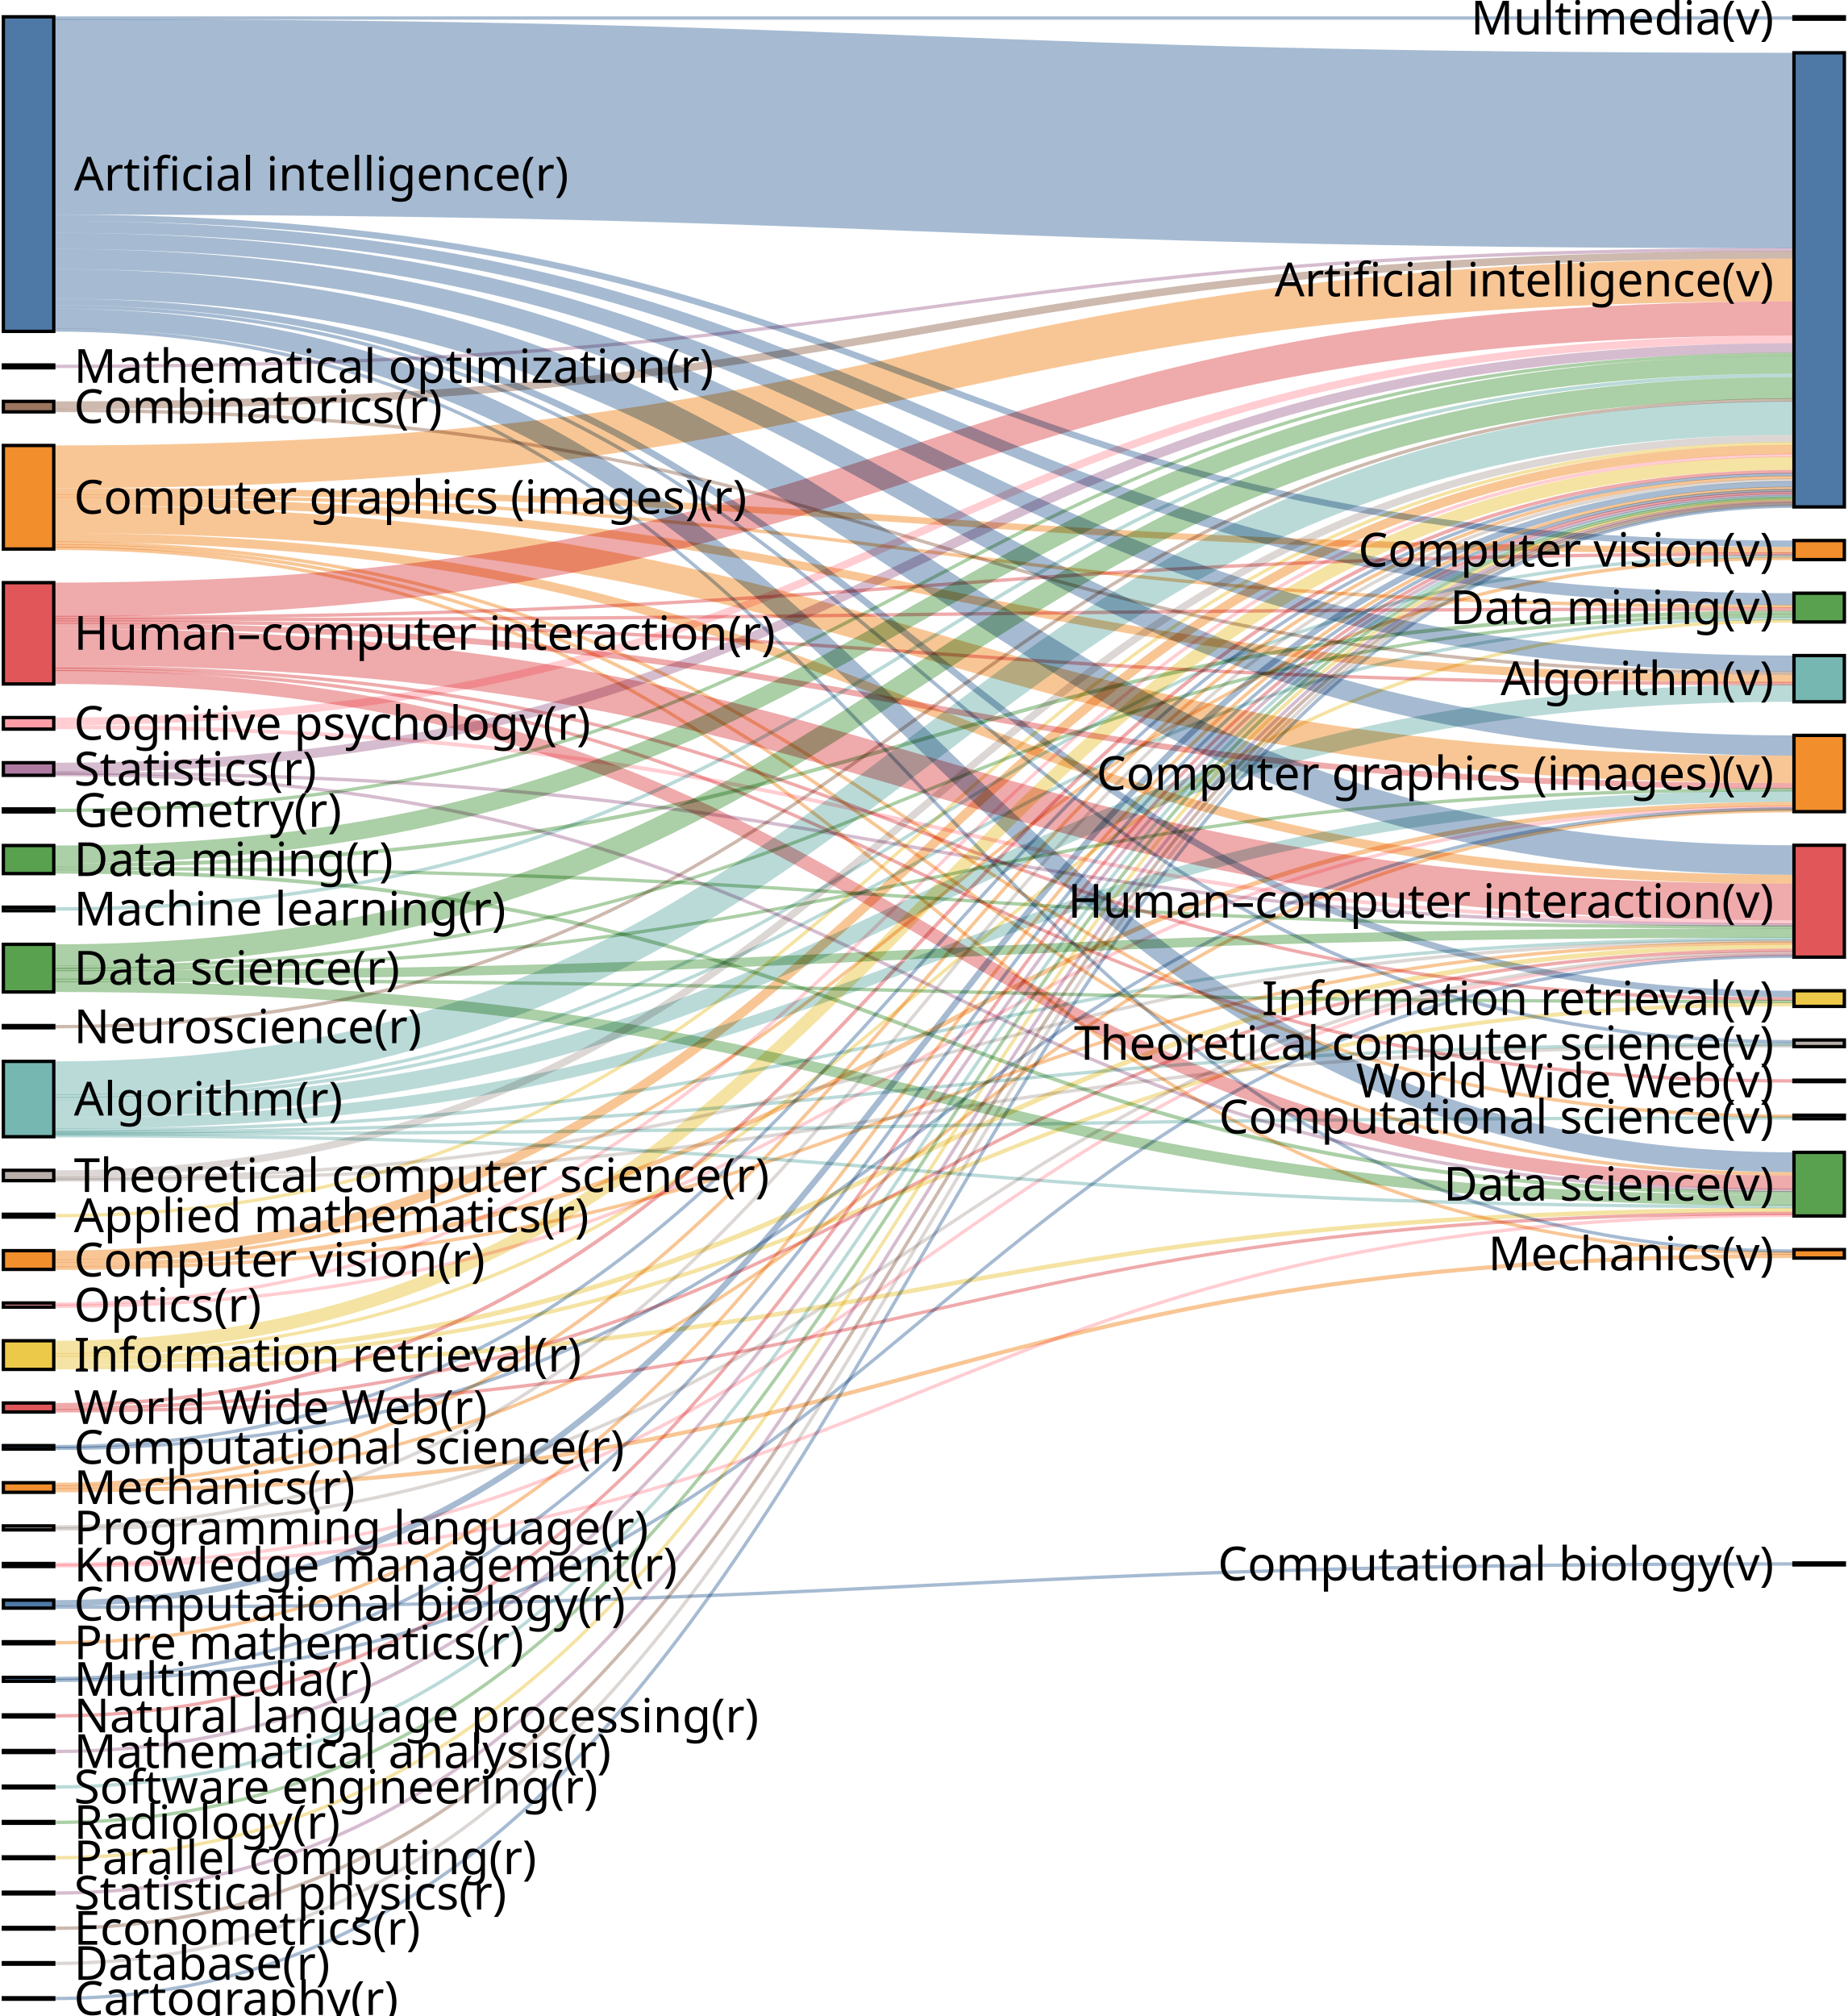
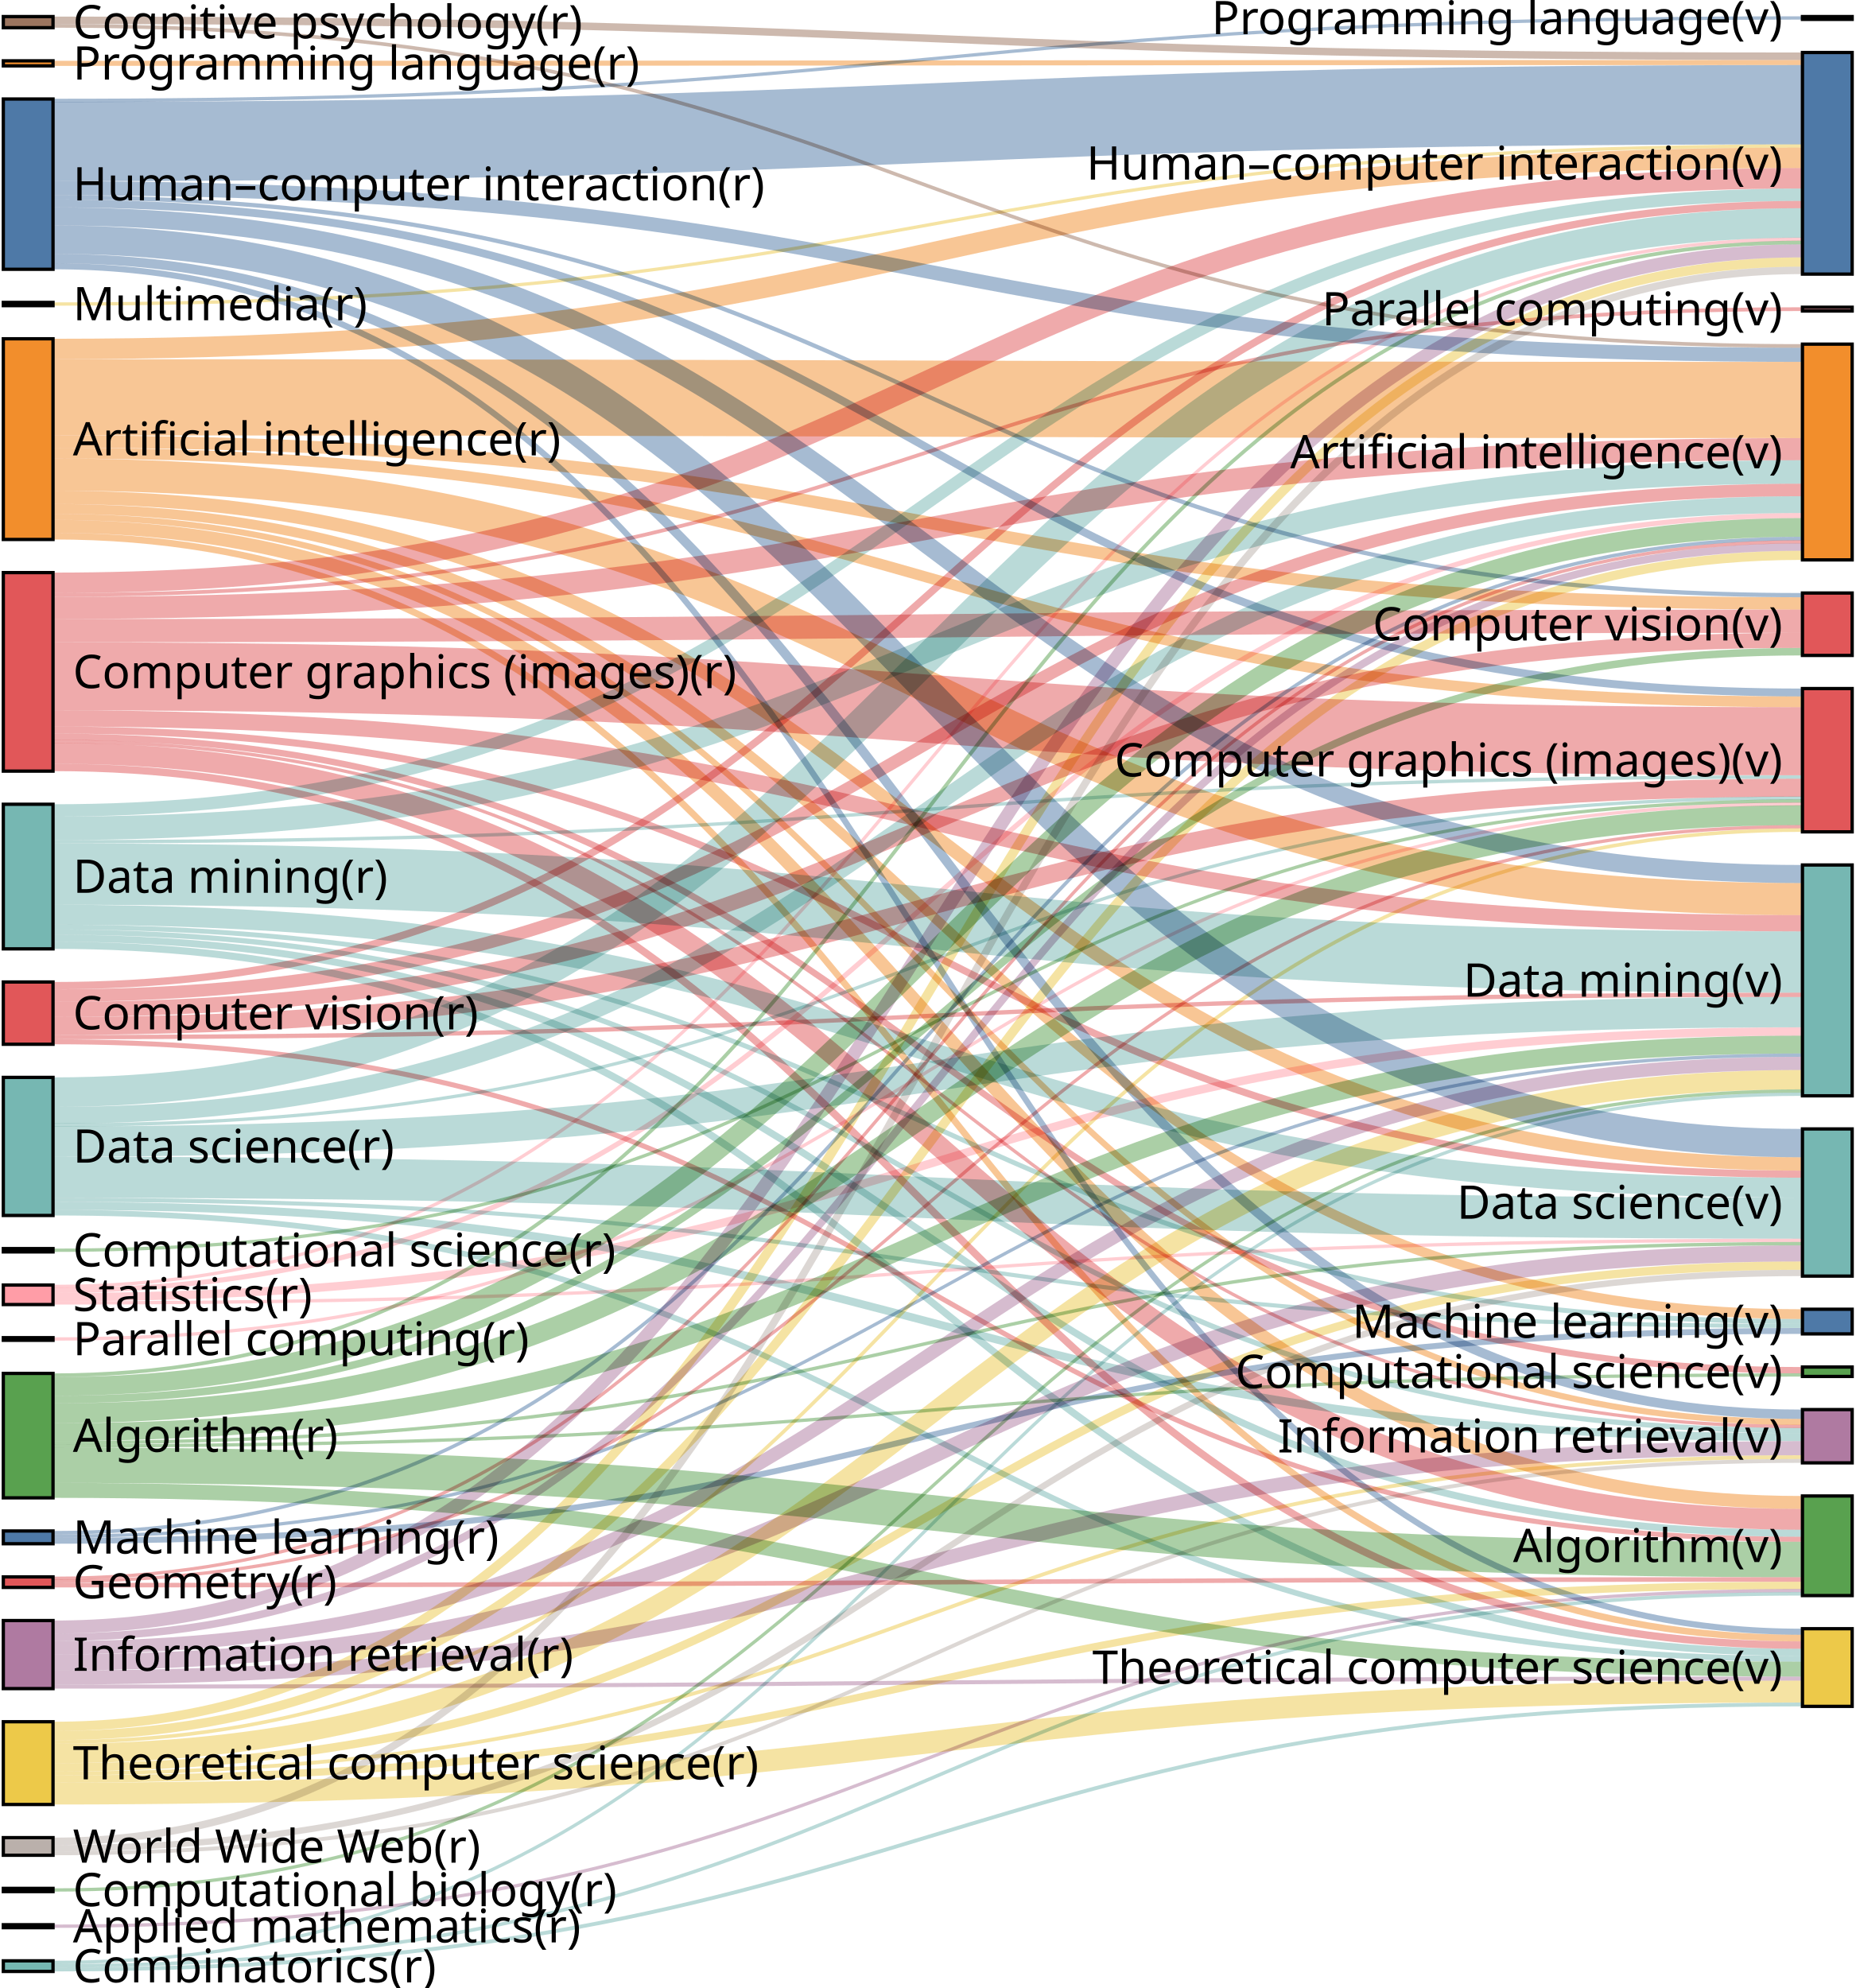
- <svg xmlns="http://www.w3.org/2000/svg" width="550" height="600" viewBox="0,0,550,600" style="max-width: 100%; height: auto; height: intrinsic;">
+ <svg xmlns="http://www.w3.org/2000/svg" width="560" height="600" viewBox="0,0,560,600" style="max-width: 100%; height: auto; height: intrinsic;">
  <g stroke="currentColor">
-     <rect x="1" y="5" height="93.623" width="15" fill="#4e79a7" />
-     <rect x="1" y="132.578" height="30.828" width="15" fill="#f28e2c" />
-     <rect x="1" y="173.406" height="30.155" width="15" fill="#e15759" />
-     <rect x="1" y="315.887" height="22.421" width="15" fill="#76b7b2" />
-     <rect x="1" y="281.049" height="14.182" width="15" fill="#59a14f" />
-     <rect x="1" y="251.637" height="8.357" width="15" fill="#59a14f" />
-     <rect x="1" y="399.03" height="8.528" width="15" fill="#edc949" />
-     <rect x="1" y="226.997" height="3.754" width="15" fill="#af7aa1" />
-     <rect x="1" y="372.222" height="5.57" width="15" fill="#f28e2c" />
-     <rect x="1" y="213.561" height="3.436" width="15" fill="#ff9da7" />
-     <rect x="1" y="119.46" height="3.118" width="15" fill="#9c755f" />
-     <rect x="1" y="348.309" height="3.076" width="15" fill="#bab0ab" />
-     <rect x="1" y="476.229" height="2.377" width="15" fill="#4e79a7" />
-     <rect x="1" y="441.287" height="2.854" width="15" fill="#f28e2c" />
-     <rect x="1" y="417.558" height="2.678" width="15" fill="#e15759" />
-     <rect x="1" y="269.994" height="1.055" width="15" fill="#76b7b2" />
-     <rect x="1" y="240.75" height="0.887" width="15" fill="#59a14f" />
-     <rect x="1" y="361.385" height="0.837" width="15" fill="#edc949" />
-     <rect x="1" y="108.623" height="0.837" width="15" fill="#af7aa1" />
-     <rect x="1" y="387.791" height="1.239" width="15" fill="#ff9da7" />
-     <rect x="1" y="305.23" height="0.657" width="15" fill="#9c755f" />
-     <rect x="1" y="454.141" height="1.184" width="15" fill="#bab0ab" />
-     <rect x="1" y="499.221" height="1.163" width="15" fill="#4e79a7" />
-     <rect x="1" y="430.237" height="1.05" width="15" fill="#4e79a7" />
-     <rect x="1" y="488.606" height="0.615" width="15" fill="#f28e2c" />
-     <rect x="1" y="510.384" height="0.603" width="15" fill="#e15759" />
-     <rect x="1" y="520.987" height="0.59" width="15" fill="#af7aa1" />
-     <rect x="1" y="531.577" height="0.536" width="15" fill="#76b7b2" />
-     <rect x="1" y="542.113" height="0.527" width="15" fill="#59a14f" />
-     <rect x="1" y="552.64" height="0.511" width="15" fill="#edc949" />
-     <rect x="1" y="563.15" height="0.502" width="15" fill="#af7aa1" />
-     <rect x="1" y="465.325" height="0.904" width="15" fill="#ff9da7" />
-     <rect x="1" y="573.653" height="0.477" width="15" fill="#9c755f" />
-     <rect x="1" y="584.13" height="0.448" width="15" fill="#bab0ab" />
-     <rect x="1" y="594.577" height="0.423" width="15" fill="#4e79a7" />
-     <rect x="534" y="15.711" height="135.16" width="15" fill="#4e79a7" />
-     <rect x="534" y="251.565" height="33.302" width="15" fill="#e15759" />
-     <rect x="534" y="218.863" height="22.702" width="15" fill="#f28e2c" />
-     <rect x="534" y="342.964" height="18.936" width="15" fill="#59a14f" />
-     <rect x="534" y="195.108" height="13.755" width="15" fill="#76b7b2" />
-     <rect x="534" y="176.55" height="8.558" width="15" fill="#59a14f" />
-     <rect x="534" y="294.866" height="4.658" width="15" fill="#edc949" />
-     <rect x="534" y="160.872" height="5.679" width="15" fill="#f28e2c" />
-     <rect x="534" y="371.899" height="2.528" width="15" fill="#f28e2c" />
-     <rect x="534" y="309.524" height="1.963" width="15" fill="#bab0ab" />
-     <rect x="534" y="5" height="0.711" width="15" fill="#4e79a7" />
-     <rect x="534" y="331.905" height="1.059" width="15" fill="#4e79a7" />
-     <rect x="534" y="465.171" height="0.573" width="15" fill="#4e79a7" />
-     <rect x="534" y="321.486" height="0.418" width="15" fill="#e15759" />
+     <rect x="1" y="29.884" height="51.389" width="15" fill="#4e79a7" />
+     <rect x="1" y="102.247" height="60.572" width="15" fill="#f28e2c" />
+     <rect x="1" y="172.819" height="59.914" width="15" fill="#e15759" />
+     <rect x="1" y="242.733" height="43.643" width="15" fill="#76b7b2" />
+     <rect x="1" y="325.169" height="41.67" width="15" fill="#76b7b2" />
+     <rect x="1" y="414.512" height="37.554" width="15" fill="#59a14f" />
+     <rect x="1" y="519.638" height="24.979" width="15" fill="#edc949" />
+     <rect x="1" y="296.377" height="18.792" width="15" fill="#e15759" />
+     <rect x="1" y="489.099" height="20.54" width="15" fill="#af7aa1" />
+     <rect x="1" y="387.838" height="5.889" width="15" fill="#ff9da7" />
+     <rect x="1" y="5" height="3.355" width="15" fill="#9c755f" />
+     <rect x="1" y="554.617" height="5.316" width="15" fill="#bab0ab" />
+     <rect x="1" y="462.065" height="3.855" width="15" fill="#4e79a7" />
+     <rect x="1" y="18.355" height="1.528" width="15" fill="#f28e2c" />
+     <rect x="1" y="475.92" height="3.179" width="15" fill="#e15759" />
+     <rect x="1" y="591.797" height="3.203" width="15" fill="#76b7b2" />
+     <rect x="1" y="376.839" height="0.999" width="15" fill="#59a14f" />
+     <rect x="1" y="91.273" height="0.974" width="15" fill="#edc949" />
+     <rect x="1" y="569.934" height="0.968" width="15" fill="#59a14f" />
+     <rect x="1" y="580.902" height="0.895" width="15" fill="#af7aa1" />
+     <rect x="1" y="403.726" height="0.786" width="15" fill="#ff9da7" />
+     <rect x="544" y="15.846" height="66.881" width="15" fill="#4e79a7" />
+     <rect x="544" y="103.866" height="65.115" width="15" fill="#f28e2c" />
+     <rect x="544" y="207.815" height="43.247" width="15" fill="#e15759" />
+     <rect x="544" y="261.063" height="69.664" width="15" fill="#76b7b2" />
+     <rect x="544" y="340.726" height="44.417" width="15" fill="#76b7b2" />
+     <rect x="544" y="451.504" height="30.058" width="15" fill="#59a14f" />
+     <rect x="544" y="178.98" height="18.835" width="15" fill="#e15759" />
+     <rect x="544" y="491.562" height="23.438" width="15" fill="#edc949" />
+     <rect x="544" y="425.428" height="16.076" width="15" fill="#af7aa1" />
+     <rect x="544" y="395.143" height="7.441" width="15" fill="#4e79a7" />
+     <rect x="544" y="412.584" height="2.844" width="15" fill="#59a14f" />
+     <rect x="544" y="92.727" height="1.139" width="15" fill="#ff9da7" />
+     <rect x="544" y="5" height="0.846" width="15" fill="#f28e2c" />
  </g>
  <g fill="none" stroke-opacity="0.5">
    <g style="mix-blend-mode: multiply;">
-       <path d="M16,34.791C275,34.791,275,44.791,534,44.791" stroke="#4e79a7" stroke-width="58.158" />
-     </g>
-     <g style="mix-blend-mode: multiply;">
-       <path d="M16,138.932C275,138.932,275,83.333,534,83.333" stroke="#f28e2c" stroke-width="12.709" />
-     </g>
-     <g style="mix-blend-mode: multiply;">
-       <path d="M16,192.532C275,192.532,275,268.477,534,268.477" stroke="#e15759" stroke-width="10.901" />
-     </g>
-     <g style="mix-blend-mode: multiply;">
-       <path d="M16,178.493C275,178.493,275,94.774,534,94.774" stroke="#e15759" stroke-width="10.173" />
-     </g>
-     <g style="mix-blend-mode: multiply;">
-       <path d="M16,320.905C275,320.905,275,124.383,534,124.383" stroke="#76b7b2" stroke-width="10.035" />
-     </g>
-     <g style="mix-blend-mode: multiply;">
-       <path d="M16,84.483C275,84.483,275,255.954,534,255.954" stroke="#4e79a7" stroke-width="8.779" />
-     </g>
-     <g style="mix-blend-mode: multiply;">
-       <path d="M16,154.554C275,154.554,275,228.971,534,228.971" stroke="#f28e2c" stroke-width="8.173" />
-     </g>
-     <g style="mix-blend-mode: multiply;">
-       <path d="M16,284.279C275,284.279,275,115.478,534,115.478" stroke="#59a14f" stroke-width="6.461" />
-     </g>
-     <g style="mix-blend-mode: multiply;">
-       <path d="M16,77.083C275,77.083,275,221.874,534,221.874" stroke="#4e79a7" stroke-width="6.022" />
-     </g>
-     <g style="mix-blend-mode: multiply;">
-       <path d="M16,94.82C275,94.82,275,345.905,534,345.905" stroke="#4e79a7" stroke-width="5.884" />
-     </g>
-     <g style="mix-blend-mode: multiply;">
-       <path d="M16,254.284C275,254.284,275,108.546,534,108.546" stroke="#59a14f" stroke-width="5.294" />
-     </g>
-     <g style="mix-blend-mode: multiply;">
-       <path d="M16,330.071C275,330.071,275,206.275,534,206.275" stroke="#76b7b2" stroke-width="5.176" />
-     </g>
-     <g style="mix-blend-mode: multiply;">
-       <path d="M16,71.683C275,71.683,275,197.497,534,197.497" stroke="#4e79a7" stroke-width="4.779" />
-     </g>
-     <g style="mix-blend-mode: multiply;">
-       <path d="M16,201.481C275,201.481,275,351.944,534,351.944" stroke="#e15759" stroke-width="4.16" />
-     </g>
-     <g style="mix-blend-mode: multiply;">
-       <path d="M16,401.007C275,401.007,275,137.872,534,137.872" stroke="#edc949" stroke-width="3.955" />
-     </g>
-     <g style="mix-blend-mode: multiply;">
-       <path d="M16,67.523C275,67.523,275,178.32,534,178.32" stroke="#4e79a7" stroke-width="3.54" />
-     </g>
-     <g style="mix-blend-mode: multiply;">
-       <path d="M16,334.346C275,334.346,275,236.949,534,236.949" stroke="#76b7b2" stroke-width="3.373" />
-     </g>
-     <g style="mix-blend-mode: multiply;">
-       <path d="M16,293.632C275,293.632,275,357.212,534,357.212" stroke="#59a14f" stroke-width="3.197" />
-     </g>
-     <g style="mix-blend-mode: multiply;">
-       <path d="M16,228.43C275,228.43,275,103.579,534,103.579" stroke="#af7aa1" stroke-width="2.866" />
-     </g>
-     <g style="mix-blend-mode: multiply;">
-       <path d="M16,290.14C275,290.14,275,277.687,534,277.687" stroke="#59a14f" stroke-width="2.783" />
-     </g>
-     <g style="mix-blend-mode: multiply;">
-       <path d="M16,373.598C275,373.598,275,133.798,534,133.798" stroke="#f28e2c" stroke-width="2.754" />
-     </g>
-     <g style="mix-blend-mode: multiply;">
-       <path d="M16,159.981C275,159.981,275,261.685,534,261.685" stroke="#f28e2c" stroke-width="2.682" />
-     </g>
-     <g style="mix-blend-mode: multiply;">
-       <path d="M16,149.222C275,149.222,275,201.977,534,201.977" stroke="#f28e2c" stroke-width="2.49" />
-     </g>
-     <g style="mix-blend-mode: multiply;">
-       <path d="M16,214.703C275,214.703,275,101.003,534,101.003" stroke="#ff9da7" stroke-width="2.285" />
-     </g>
-     <g style="mix-blend-mode: multiply;">
-       <path d="M16,120.596C275,120.596,275,75.843,534,75.843" stroke="#9c755f" stroke-width="2.272" />
-     </g>
-     <g style="mix-blend-mode: multiply;">
-       <path d="M16,349.401C275,349.401,275,130.492,534,130.492" stroke="#bab0ab" stroke-width="2.184" />
-     </g>
-     <g style="mix-blend-mode: multiply;">
-       <path d="M16,89.854C275,89.854,275,295.848,534,295.848" stroke="#4e79a7" stroke-width="1.963" />
-     </g>
-     <g style="mix-blend-mode: multiply;">
-       <path d="M16,146.247C275,146.247,275,163.715,534,163.715" stroke="#f28e2c" stroke-width="1.921" />
-     </g>
-     <g style="mix-blend-mode: multiply;">
-       <path d="M16,64.811C275,64.811,275,161.813,534,161.813" stroke="#4e79a7" stroke-width="1.883" />
-     </g>
-     <g style="mix-blend-mode: multiply;">
-       <path d="M16,477.131C275,477.131,275,144.111,534,144.111" stroke="#4e79a7" stroke-width="1.804" />
-     </g>
-     <g style="mix-blend-mode: multiply;">
-       <path d="M16,186.213C275,186.213,275,233.926,534,233.926" stroke="#e15759" stroke-width="1.737" />
-     </g>
-     <g style="mix-blend-mode: multiply;">
-       <path d="M16,404.303C275,404.303,275,281.673,534,281.673" stroke="#edc949" stroke-width="1.465" />
-     </g>
-     <g style="mix-blend-mode: multiply;">
-       <path d="M16,376.425C275,376.425,275,239.324,534,239.324" stroke="#f28e2c" stroke-width="1.377" />
-     </g>
-     <g style="mix-blend-mode: multiply;">
-       <path d="M16,406.893C275,406.893,275,360.108,534,360.108" stroke="#edc949" stroke-width="1.331" />
-     </g>
-     <g style="mix-blend-mode: multiply;">
-       <path d="M16,443.528C275,443.528,275,373.814,534,373.814" stroke="#f28e2c" stroke-width="1.226" />
-     </g>
-     <g style="mix-blend-mode: multiply;">
-       <path d="M16,405.631C275,405.631,275,298.927,534,298.927" stroke="#edc949" stroke-width="1.193" />
-     </g>
-     <g style="mix-blend-mode: multiply;">
-       <path d="M16,216.421C275,216.421,275,274.503,534,274.503" stroke="#ff9da7" stroke-width="1.151" />
-     </g>
-     <g style="mix-blend-mode: multiply;">
-       <path d="M16,257.502C275,257.502,275,182.29,534,182.29" stroke="#59a14f" stroke-width="1.142" />
-     </g>
-     <g style="mix-blend-mode: multiply;">
-       <path d="M16,259.431C275,259.431,275,355.051,534,355.051" stroke="#59a14f" stroke-width="1.126" />
-     </g>
-     <g style="mix-blend-mode: multiply;">
-       <path d="M16,418.096C275,418.096,275,140.387,534,140.387" stroke="#e15759" stroke-width="1.075" />
-     </g>
-     <g style="mix-blend-mode: multiply;">
-       <path d="M16,270.521C275,270.521,275,111.72,534,111.72" stroke="#76b7b2" stroke-width="1.055" />
-     </g>
-     <g style="mix-blend-mode: multiply;">
-       <path d="M16,91.357C275,91.357,275,310.045,534,310.045" stroke="#4e79a7" stroke-width="1.042" />
-     </g>
-     <g style="mix-blend-mode: multiply;">
-       <path d="M16,441.799C275,441.799,275,142.057,534,142.057" stroke="#f28e2c" stroke-width="1.025" />
-     </g>
-     <g style="mix-blend-mode: multiply;">
-       <path d="M16,162.458C275,162.458,275,349.356,534,349.356" stroke="#f28e2c" stroke-width="1.017" />
-     </g>
-     <g style="mix-blend-mode: multiply;">
-       <path d="M16,198.483C275,198.483,275,297.329,534,297.329" stroke="#e15759" stroke-width="1" />
-     </g>
-     <g style="mix-blend-mode: multiply;">
-       <path d="M16,419.084C275,419.084,275,282.856,534,282.856" stroke="#e15759" stroke-width="1" />
-     </g>
-     <g style="mix-blend-mode: multiply;">
-       <path d="M16,327.038C275,327.038,275,184.076,534,184.076" stroke="#76b7b2" stroke-width="1" />
-     </g>
-     <g style="mix-blend-mode: multiply;">
-       <path d="M16,241.194C275,241.194,275,105.456,534,105.456" stroke="#59a14f" stroke-width="1" />
-     </g>
-     <g style="mix-blend-mode: multiply;">
-       <path d="M16,98.192C275,98.192,275,372.33,534,372.33" stroke="#4e79a7" stroke-width="1" />
-     </g>
-     <g style="mix-blend-mode: multiply;">
-       <path d="M16,184.452C275,184.452,275,181.289,534,181.289" stroke="#e15759" stroke-width="1" />
-     </g>
-     <g style="mix-blend-mode: multiply;">
-       <path d="M16,122.155C275,122.155,275,200.309,534,200.309" stroke="#9c755f" stroke-width="1" />
-     </g>
-     <g style="mix-blend-mode: multiply;">
-       <path d="M16,361.803C275,361.803,275,132.003,534,132.003" stroke="#edc949" stroke-width="1" />
-     </g>
-     <g style="mix-blend-mode: multiply;">
-       <path d="M16,109.042C275,109.042,275,74.288,534,74.288" stroke="#af7aa1" stroke-width="1" />
-     </g>
-     <g style="mix-blend-mode: multiply;">
-       <path d="M16,258.471C275,258.471,275,275.899,534,275.899" stroke="#59a14f" stroke-width="1" />
-     </g>
-     <g style="mix-blend-mode: multiply;">
-       <path d="M16,287.895C275,287.895,275,183.246,534,183.246" stroke="#59a14f" stroke-width="1" />
-     </g>
-     <g style="mix-blend-mode: multiply;">
-       <path d="M16,147.592C275,147.592,275,180.476,534,180.476" stroke="#f28e2c" stroke-width="1" />
-     </g>
-     <g style="mix-blend-mode: multiply;">
-       <path d="M16,375.356C275,375.356,275,166.17,534,166.17" stroke="#f28e2c" stroke-width="1" />
-     </g>
-     <g style="mix-blend-mode: multiply;">
-       <path d="M16,336.397C275,336.397,275,279.443,534,279.443" stroke="#76b7b2" stroke-width="1" />
-     </g>
-     <g style="mix-blend-mode: multiply;">
-       <path d="M16,388.151C275,388.151,275,135.535,534,135.535" stroke="#ff9da7" stroke-width="1" />
-     </g>
-     <g style="mix-blend-mode: multiply;">
-       <path d="M16,5.356C275,5.356,275,5.356,534,5.356" stroke="#4e79a7" stroke-width="1" />
-     </g>
-     <g style="mix-blend-mode: multiply;">
-       <path d="M16,419.885C275,419.885,275,361.125,534,361.125" stroke="#e15759" stroke-width="1" />
-     </g>
-     <g style="mix-blend-mode: multiply;">
-       <path d="M16,377.452C275,377.452,275,280.602,534,280.602" stroke="#f28e2c" stroke-width="1" />
-     </g>
-     <g style="mix-blend-mode: multiply;">
-       <path d="M16,326.257C275,326.257,275,165.454,534,165.454" stroke="#76b7b2" stroke-width="1" />
-     </g>
-     <g style="mix-blend-mode: multiply;">
-       <path d="M16,305.559C275,305.559,275,119.037,534,119.037" stroke="#9c755f" stroke-width="1" />
-     </g>
-     <g style="mix-blend-mode: multiply;">
-       <path d="M16,454.461C275,454.461,275,142.89,534,142.89" stroke="#bab0ab" stroke-width="1" />
-     </g>
-     <g style="mix-blend-mode: multiply;">
-       <path d="M16,337.993C275,337.993,275,359.127,534,359.127" stroke="#76b7b2" stroke-width="1" />
-     </g>
-     <g style="mix-blend-mode: multiply;">
-       <path d="M16,499.535C275,499.535,275,145.942,534,145.942" stroke="#4e79a7" stroke-width="1" />
-     </g>
-     <g style="mix-blend-mode: multiply;">
-       <path d="M16,161.636C275,161.636,275,332.219,534,332.219" stroke="#f28e2c" stroke-width="1" />
-     </g>
-     <g style="mix-blend-mode: multiply;">
-       <path d="M16,430.546C275,430.546,275,141.234,534,141.234" stroke="#4e79a7" stroke-width="1" />
-     </g>
-     <g style="mix-blend-mode: multiply;">
-       <path d="M16,488.913C275,488.913,275,145.321,534,145.321" stroke="#f28e2c" stroke-width="1" />
-     </g>
-     <g style="mix-blend-mode: multiply;">
-       <path d="M16,442.613C275,442.613,275,241.263,534,241.263" stroke="#f28e2c" stroke-width="1" />
-     </g>
-     <g style="mix-blend-mode: multiply;">
-       <path d="M16,510.686C275,510.686,275,146.557,534,146.557" stroke="#e15759" stroke-width="1" />
-     </g>
-     <g style="mix-blend-mode: multiply;">
-       <path d="M16,521.282C275,521.282,275,147.154,534,147.154" stroke="#af7aa1" stroke-width="1" />
-     </g>
-     <g style="mix-blend-mode: multiply;">
-       <path d="M16,403.277C275,403.277,275,184.815,534,184.815" stroke="#edc949" stroke-width="1" />
-     </g>
-     <g style="mix-blend-mode: multiply;">
-       <path d="M16,478.319C275,478.319,275,465.457,534,465.457" stroke="#4e79a7" stroke-width="1" />
-     </g>
-     <g style="mix-blend-mode: multiply;">
-       <path d="M16,455.053C275,455.053,275,283.577,534,283.577" stroke="#bab0ab" stroke-width="1" />
-     </g>
-     <g style="mix-blend-mode: multiply;">
-       <path d="M16,500.117C275,500.117,275,284.598,534,284.598" stroke="#4e79a7" stroke-width="1" />
-     </g>
-     <g style="mix-blend-mode: multiply;">
-       <path d="M16,531.845C275,531.845,275,147.717,534,147.717" stroke="#76b7b2" stroke-width="1" />
-     </g>
-     <g style="mix-blend-mode: multiply;">
-       <path d="M16,542.376C275,542.376,275,148.248,534,148.248" stroke="#59a14f" stroke-width="1" />
-     </g>
-     <g style="mix-blend-mode: multiply;">
-       <path d="M16,388.771C275,388.771,275,240.272,534,240.272" stroke="#ff9da7" stroke-width="1" />
-     </g>
-     <g style="mix-blend-mode: multiply;">
-       <path d="M16,552.895C275,552.895,275,148.767,534,148.767" stroke="#edc949" stroke-width="1" />
-     </g>
-     <g style="mix-blend-mode: multiply;">
-       <path d="M16,563.401C275,563.401,275,149.273,534,149.273" stroke="#af7aa1" stroke-width="1" />
-     </g>
-     <g style="mix-blend-mode: multiply;">
-       <path d="M16,291.782C275,291.782,275,298.08,534,298.08" stroke="#59a14f" stroke-width="1" />
-     </g>
-     <g style="mix-blend-mode: multiply;">
-       <path d="M16,337.003C275,337.003,275,310.808,534,310.808" stroke="#76b7b2" stroke-width="1" />
-     </g>
-     <g style="mix-blend-mode: multiply;">
-       <path d="M16,465.566C275,465.566,275,284.09,534,284.09" stroke="#ff9da7" stroke-width="1" />
-     </g>
-     <g style="mix-blend-mode: multiply;">
-       <path d="M16,573.891C275,573.891,275,149.763,534,149.763" stroke="#9c755f" stroke-width="1" />
-     </g>
-     <g style="mix-blend-mode: multiply;">
-       <path d="M16,288.514C275,288.514,275,235.028,534,235.028" stroke="#59a14f" stroke-width="1" />
-     </g>
-     <g style="mix-blend-mode: multiply;">
-       <path d="M16,230.518C275,230.518,275,354.256,534,354.256" stroke="#af7aa1" stroke-width="1" />
-     </g>
-     <g style="mix-blend-mode: multiply;">
-       <path d="M16,185.113C275,185.113,275,203.454,534,203.454" stroke="#e15759" stroke-width="1" />
-     </g>
-     <g style="mix-blend-mode: multiply;">
-       <path d="M16,350.721C275,350.721,275,280.035,534,280.035" stroke="#bab0ab" stroke-width="1" />
-     </g>
-     <g style="mix-blend-mode: multiply;">
-       <path d="M16,584.353C275,584.353,275,150.225,534,150.225" stroke="#bab0ab" stroke-width="1" />
-     </g>
-     <g style="mix-blend-mode: multiply;">
-       <path d="M16,183.801C275,183.801,275,164.897,534,164.897" stroke="#e15759" stroke-width="1" />
-     </g>
-     <g style="mix-blend-mode: multiply;">
-       <path d="M16,163.187C275,163.187,275,372.981,534,372.981" stroke="#f28e2c" stroke-width="1" />
-     </g>
-     <g style="mix-blend-mode: multiply;">
-       <path d="M16,351.167C275,351.167,275,311.269,534,311.269" stroke="#bab0ab" stroke-width="1" />
-     </g>
-     <g style="mix-blend-mode: multiply;">
-       <path d="M16,431.071C275,431.071,275,240.747,534,240.747" stroke="#4e79a7" stroke-width="1" />
-     </g>
-     <g style="mix-blend-mode: multiply;">
-       <path d="M16,337.462C275,337.462,275,332.748,534,332.748" stroke="#76b7b2" stroke-width="1" />
-     </g>
-     <g style="mix-blend-mode: multiply;">
-       <path d="M16,466.018C275,466.018,275,361.688,534,361.688" stroke="#ff9da7" stroke-width="1" />
-     </g>
-     <g style="mix-blend-mode: multiply;">
-       <path d="M16,230.074C275,230.074,275,275.29,534,275.29" stroke="#af7aa1" stroke-width="1" />
-     </g>
-     <g style="mix-blend-mode: multiply;">
-       <path d="M16,594.789C275,594.789,275,150.66,534,150.66" stroke="#4e79a7" stroke-width="1" />
-     </g>
-     <g style="mix-blend-mode: multiply;">
-       <path d="M16,199.192C275,199.192,275,321.696,534,321.696" stroke="#e15759" stroke-width="1" />
+       <path d="M16,42.702C280,42.702,280,31.606,544,31.606" stroke="#4e79a7" stroke-width="23.944" />
+     </g>
+     <g style="mix-blend-mode: multiply;">
+       <path d="M16,119.913C280,119.913,280,120.721,544,120.721" stroke="#f28e2c" stroke-width="22.994" />
+     </g>
+     <g style="mix-blend-mode: multiply;">
+       <path d="M16,204.107C280,204.107,280,223.721,544,223.721" stroke="#e15759" stroke-width="20.546" />
+     </g>
+     <g style="mix-blend-mode: multiply;">
+       <path d="M16,263.815C280,263.815,280,290.353,544,290.353" stroke="#76b7b2" stroke-width="18.5" />
+     </g>
+     <g style="mix-blend-mode: multiply;">
+       <path d="M16,355.302C280,355.302,280,367.657,544,367.657" stroke="#76b7b2" stroke-width="12.392" />
+     </g>
+     <g style="mix-blend-mode: multiply;">
+       <path d="M16,442.213C280,442.213,280,470.668,544,470.668" stroke="#59a14f" stroke-width="10.693" />
+     </g>
+     <g style="mix-blend-mode: multiply;">
+       <path d="M16,143.238C280,143.238,280,271.363,544,271.363" stroke="#f28e2c" stroke-width="9.688" />
+     </g>
+     <g style="mix-blend-mode: multiply;">
+       <path d="M16,344.533C280,344.533,280,305.479,544,305.479" stroke="#76b7b2" stroke-width="9.146" />
+     </g>
+     <g style="mix-blend-mode: multiply;">
+       <path d="M16,329.629C280,329.629,280,67.299,544,67.299" stroke="#76b7b2" stroke-width="8.921" />
+     </g>
+     <g style="mix-blend-mode: multiply;">
+       <path d="M16,72.324C280,72.324,280,345.004,544,345.004" stroke="#4e79a7" stroke-width="8.556" />
+     </g>
+     <g style="mix-blend-mode: multiply;">
+       <path d="M16,250.004C280,250.004,280,142.443,544,142.443" stroke="#76b7b2" stroke-width="7.088" />
+     </g>
+     <g style="mix-blend-mode: multiply;">
+       <path d="M16,190.326C280,190.326,280,187.494,544,187.494" stroke="#e15759" stroke-width="7.015" />
+     </g>
+     <g style="mix-blend-mode: multiply;">
+       <path d="M16,183.479C280,183.479,280,135.558,544,135.558" stroke="#e15759" stroke-width="6.68" />
+     </g>
+     <g style="mix-blend-mode: multiply;">
+       <path d="M16,541.317C280,541.317,280,510.536,544,510.536" stroke="#edc949" stroke-width="6.601" />
+     </g>
+     <g style="mix-blend-mode: multiply;">
+       <path d="M16,227.353C280,227.353,280,458.559,544,458.559" stroke="#e15759" stroke-width="6.29" />
+     </g>
+     <g style="mix-blend-mode: multiply;">
+       <path d="M16,175.909C280,175.909,280,53.811,544,53.811" stroke="#e15759" stroke-width="6.181" />
+     </g>
+     <g style="mix-blend-mode: multiply;">
+       <path d="M16,105.331C280,105.331,280,47.637,544,47.637" stroke="#f28e2c" stroke-width="6.169" />
+     </g>
+     <g style="mix-blend-mode: multiply;">
+       <path d="M16,276.07C280,276.07,280,358.456,544,358.456" stroke="#76b7b2" stroke-width="6.01" />
+     </g>
+     <g style="mix-blend-mode: multiply;">
+       <path d="M16,426.538C280,426.538,280,246.033,544,246.033" stroke="#59a14f" stroke-width="5.992" />
+     </g>
+     <g style="mix-blend-mode: multiply;">
+       <path d="M16,529.223C280,529.223,280,325.861,544,325.861" stroke="#edc949" stroke-width="5.858" />
+     </g>
+     <g style="mix-blend-mode: multiply;">
+       <path d="M16,418.455C280,418.455,280,159.179,544,159.179" stroke="#59a14f" stroke-width="5.645" />
+     </g>
+     <g style="mix-blend-mode: multiply;">
+       <path d="M16,65.318C280,65.318,280,263.791,544,263.791" stroke="#4e79a7" stroke-width="5.456" />
+     </g>
+     <g style="mix-blend-mode: multiply;">
+       <path d="M16,309.636C280,309.636,280,237.73,544,237.73" stroke="#e15759" stroke-width="5.438" />
+     </g>
+     <g style="mix-blend-mode: multiply;">
+       <path d="M16,432.223C280,432.223,280,315.262,544,315.262" stroke="#59a14f" stroke-width="5.377" />
+     </g>
+     <g style="mix-blend-mode: multiply;">
+       <path d="M16,336.623C280,336.623,280,152.301,544,152.301" stroke="#76b7b2" stroke-width="5.066" />
+     </g>
+     <g style="mix-blend-mode: multiply;">
+       <path d="M16,216.828C280,216.828,280,278.655,544,278.655" stroke="#e15759" stroke-width="4.896" />
+     </g>
+     <g style="mix-blend-mode: multiply;">
+       <path d="M16,501.728C280,501.728,280,378.292,544,378.292" stroke="#af7aa1" stroke-width="4.859" />
+     </g>
+     <g style="mix-blend-mode: multiply;">
+       <path d="M16,304.643C280,304.643,280,193.276,544,193.276" stroke="#e15759" stroke-width="4.549" />
+     </g>
+     <g style="mix-blend-mode: multiply;">
+       <path d="M16,449.812C280,449.812,280,503.759,544,503.759" stroke="#59a14f" stroke-width="4.506" />
+     </g>
+     <g style="mix-blend-mode: multiply;">
+       <path d="M16,56.805C280,56.805,280,107.093,544,107.093" stroke="#4e79a7" stroke-width="4.263" />
+     </g>
+     <g style="mix-blend-mode: multiply;">
+       <path d="M16,506.286C280,506.286,280,437.068,544,437.068" stroke="#af7aa1" stroke-width="4.257" />
+     </g>
+     <g style="mix-blend-mode: multiply;">
+       <path d="M16,150.098C280,150.098,280,351.297,544,351.297" stroke="#f28e2c" stroke-width="4.031" />
+     </g>
+     <g style="mix-blend-mode: multiply;">
+       <path d="M16,497.304C280,497.304,280,320.937,544,320.937" stroke="#af7aa1" stroke-width="3.989" />
+     </g>
+     <g style="mix-blend-mode: multiply;">
+       <path d="M16,491.066C280,491.066,280,75.718,544,75.718" stroke="#af7aa1" stroke-width="3.934" />
+     </g>
+     <g style="mix-blend-mode: multiply;">
+       <path d="M16,158.861C280,158.861,280,453.459,544,453.459" stroke="#f28e2c" stroke-width="3.909" />
+     </g>
+     <g style="mix-blend-mode: multiply;">
+       <path d="M16,300.478C280,300.478,280,147.877,544,147.877" stroke="#e15759" stroke-width="3.782" />
+     </g>
+     <g style="mix-blend-mode: multiply;">
+       <path d="M16,133.273C280,133.273,280,182.123,544,182.123" stroke="#f28e2c" stroke-width="3.727" />
+     </g>
+     <g style="mix-blend-mode: multiply;">
+       <path d="M16,244.597C280,244.597,280,58.765,544,58.765" stroke="#76b7b2" stroke-width="3.727" />
+     </g>
+     <g style="mix-blend-mode: multiply;">
+       <path d="M16,136.765C280,136.765,280,211.819,544,211.819" stroke="#f28e2c" stroke-width="3.258" />
+     </g>
+     <g style="mix-blend-mode: multiply;">
+       <path d="M16,153.593C280,153.593,280,396.622,544,396.622" stroke="#f28e2c" stroke-width="2.959" />
+     </g>
+     <g style="mix-blend-mode: multiply;">
+       <path d="M16,78.021C280,78.021,280,426.847,544,426.847" stroke="#4e79a7" stroke-width="2.838" />
+     </g>
+     <g style="mix-blend-mode: multiply;">
+       <path d="M16,521.039C280,521.039,280,79.086,544,79.086" stroke="#edc949" stroke-width="2.801" />
+     </g>
+     <g style="mix-blend-mode: multiply;">
+       <path d="M16,523.822C280,523.822,280,167.598,544,167.598" stroke="#edc949" stroke-width="2.765" />
+     </g>
+     <g style="mix-blend-mode: multiply;">
+       <path d="M16,391.491C280,391.491,280,311.313,544,311.313" stroke="#ff9da7" stroke-width="2.521" />
+     </g>
+     <g style="mix-blend-mode: multiply;">
+       <path d="M16,533.41C280,533.41,280,381.979,544,381.979" stroke="#edc949" stroke-width="2.515" />
+     </g>
+     <g style="mix-blend-mode: multiply;">
+       <path d="M16,363.934C280,363.934,280,433.74,544,433.74" stroke="#76b7b2" stroke-width="2.399" />
+     </g>
+     <g style="mix-blend-mode: multiply;">
+       <path d="M16,61.403C280,61.403,280,209.003,544,209.003" stroke="#4e79a7" stroke-width="2.375" />
+     </g>
+     <g style="mix-blend-mode: multiply;">
+       <path d="M16,494.171C280,494.171,280,165.077,544,165.077" stroke="#af7aa1" stroke-width="2.277" />
+     </g>
+     <g style="mix-blend-mode: multiply;">
+       <path d="M16,422.41C280,422.41,280,196.683,544,196.683" stroke="#59a14f" stroke-width="2.265" />
+     </g>
+     <g style="mix-blend-mode: multiply;">
+       <path d="M16,6.13C280,6.13,280,16.976,544,16.976" stroke="#9c755f" stroke-width="2.259" />
+     </g>
+     <g style="mix-blend-mode: multiply;">
+       <path d="M16,555.738C280,555.738,280,81.607,544,81.607" stroke="#bab0ab" stroke-width="2.241" />
+     </g>
+     <g style="mix-blend-mode: multiply;">
+       <path d="M16,231.616C280,231.616,280,496.515,544,496.515" stroke="#e15759" stroke-width="2.235" />
+     </g>
+     <g style="mix-blend-mode: multiply;">
+       <path d="M16,536.911C280,536.911,280,478.489,544,478.489" stroke="#edc949" stroke-width="2.21" />
+     </g>
+     <g style="mix-blend-mode: multiply;">
+       <path d="M16,297.482C280,297.482,280,61.734,544,61.734" stroke="#e15759" stroke-width="2.21" />
+     </g>
+     <g style="mix-blend-mode: multiply;">
+       <path d="M16,285.293C280,285.293,280,498.717,544,498.717" stroke="#76b7b2" stroke-width="2.168" />
+     </g>
+     <g style="mix-blend-mode: multiply;">
+       <path d="M16,220.344C280,220.344,280,354.382,544,354.382" stroke="#e15759" stroke-width="2.137" />
+     </g>
+     <g style="mix-blend-mode: multiply;">
+       <path d="M16,283.155C280,283.155,280,462.757,544,462.757" stroke="#76b7b2" stroke-width="2.107" />
+     </g>
+     <g style="mix-blend-mode: multiply;">
+       <path d="M16,161.817C280,161.817,280,494.396,544,494.396" stroke="#f28e2c" stroke-width="2.003" />
+     </g>
+     <g style="mix-blend-mode: multiply;">
+       <path d="M16,222.375C280,222.375,280,413.546,544,413.546" stroke="#e15759" stroke-width="1.924" />
+     </g>
+     <g style="mix-blend-mode: multiply;">
+       <path d="M16,557.811C280,557.811,280,384.19,544,384.19" stroke="#bab0ab" stroke-width="1.906" />
+     </g>
+     <g style="mix-blend-mode: multiply;">
+       <path d="M16,80.356C280,80.356,280,492.478,544,492.478" stroke="#4e79a7" stroke-width="1.833" />
+     </g>
+     <g style="mix-blend-mode: multiply;">
+       <path d="M16,155.99C280,155.99,280,429.182,544,429.182" stroke="#f28e2c" stroke-width="1.833" />
+     </g>
+     <g style="mix-blend-mode: multiply;">
+       <path d="M16,465.025C280,465.025,280,401.689,544,401.689" stroke="#4e79a7" stroke-width="1.79" />
+     </g>
+     <g style="mix-blend-mode: multiply;">
+       <path d="M16,365.986C280,365.986,280,500.653,544,500.653" stroke="#76b7b2" stroke-width="1.705" />
+     </g>
+     <g style="mix-blend-mode: multiply;">
+       <path d="M16,281.316C280,281.316,280,431.755,544,431.755" stroke="#76b7b2" stroke-width="1.571" />
+     </g>
+     <g style="mix-blend-mode: multiply;">
+       <path d="M16,19.12C280,19.12,280,18.87,544,18.87" stroke="#f28e2c" stroke-width="1.528" />
+     </g>
+     <g style="mix-blend-mode: multiply;">
+       <path d="M16,389.47C280,389.47,280,155.596,544,155.596" stroke="#ff9da7" stroke-width="1.522" />
+     </g>
+     <g style="mix-blend-mode: multiply;">
+       <path d="M16,314.414C280,314.414,280,464.566,544,464.566" stroke="#e15759" stroke-width="1.51" />
+     </g>
+     <g style="mix-blend-mode: multiply;">
+       <path d="M16,279.803C280,279.803,280,398.83,544,398.83" stroke="#76b7b2" stroke-width="1.455" />
+     </g>
+     <g style="mix-blend-mode: multiply;">
+       <path d="M16,478.414C280,478.414,280,476.699,544,476.699" stroke="#e15759" stroke-width="1.37" />
+     </g>
+     <g style="mix-blend-mode: multiply;">
+       <path d="M16,313.007C280,313.007,280,300.254,544,300.254" stroke="#e15759" stroke-width="1.303" />
+     </g>
+     <g style="mix-blend-mode: multiply;">
+       <path d="M16,59.576C280,59.576,280,179.62,544,179.62" stroke="#4e79a7" stroke-width="1.279" />
+     </g>
+     <g style="mix-blend-mode: multiply;">
+       <path d="M16,362.116C280,362.116,280,400.176,544,400.176" stroke="#76b7b2" stroke-width="1.236" />
+     </g>
+     <g style="mix-blend-mode: multiply;">
+       <path d="M16,509.026C280,509.026,280,506.624,544,506.624" stroke="#af7aa1" stroke-width="1.224" />
+     </g>
+     <g style="mix-blend-mode: multiply;">
+       <path d="M16,559.349C280,559.349,280,440.919,544,440.919" stroke="#bab0ab" stroke-width="1.169" />
+     </g>
+     <g style="mix-blend-mode: multiply;">
+       <path d="M16,594.418C280,594.418,280,514.418,544,514.418" stroke="#76b7b2" stroke-width="1.163" />
+     </g>
+     <g style="mix-blend-mode: multiply;">
+       <path d="M16,535.237C280,535.237,280,439.765,544,439.765" stroke="#edc949" stroke-width="1.139" />
+     </g>
+     <g style="mix-blend-mode: multiply;">
+       <path d="M16,179.569C280,179.569,280,93.296,544,93.296" stroke="#e15759" stroke-width="1.139" />
+     </g>
+     <g style="mix-blend-mode: multiply;">
+       <path d="M16,415.072C280,415.072,280,73.191,544,73.191" stroke="#59a14f" stroke-width="1.12" />
+     </g>
+     <g style="mix-blend-mode: multiply;">
+       <path d="M16,7.807C280,7.807,280,104.414,544,104.414" stroke="#9c755f" stroke-width="1.096" />
+     </g>
+     <g style="mix-blend-mode: multiply;">
+       <path d="M16,525.749C280,525.749,280,250.518,544,250.518" stroke="#edc949" stroke-width="1.09" />
+     </g>
+     <g style="mix-blend-mode: multiply;">
+       <path d="M16,593.301C280,593.301,280,481.026,544,481.026" stroke="#76b7b2" stroke-width="1.072" />
+     </g>
+     <g style="mix-blend-mode: multiply;">
+       <path d="M16,462.601C280,462.601,280,162.538,544,162.538" stroke="#4e79a7" stroke-width="1.072" />
+     </g>
+     <g style="mix-blend-mode: multiply;">
+       <path d="M16,435.429C280,435.429,280,375.345,544,375.345" stroke="#59a14f" stroke-width="1.035" />
+     </g>
+     <g style="mix-blend-mode: multiply;">
+       <path d="M16,254.057C280,254.057,280,234.502,544,234.502" stroke="#76b7b2" stroke-width="1.017" />
+     </g>
+     <g style="mix-blend-mode: multiply;">
+       <path d="M16,377.338C280,377.338,280,241.752,544,241.752" stroke="#59a14f" stroke-width="1" />
+     </g>
+     <g style="mix-blend-mode: multiply;">
+       <path d="M16,463.633C280,463.633,280,318.447,544,318.447" stroke="#4e79a7" stroke-width="1" />
+     </g>
+     <g style="mix-blend-mode: multiply;">
+       <path d="M16,91.76C280,91.76,280,44.065,544,44.065" stroke="#edc949" stroke-width="1" />
+     </g>
+     <g style="mix-blend-mode: multiply;">
+       <path d="M16,393.239C280,393.239,280,374.34,544,374.34" stroke="#ff9da7" stroke-width="1" />
+     </g>
+     <g style="mix-blend-mode: multiply;">
+       <path d="M16,592.281C280,592.281,280,330.242,544,330.242" stroke="#76b7b2" stroke-width="1" />
+     </g>
+     <g style="mix-blend-mode: multiply;">
+       <path d="M16,570.418C280,570.418,280,329.274,544,329.274" stroke="#59a14f" stroke-width="1" />
+     </g>
+     <g style="mix-blend-mode: multiply;">
+       <path d="M16,477.257C280,477.257,280,249.501,544,249.501" stroke="#e15759" stroke-width="1" />
+     </g>
+     <g style="mix-blend-mode: multiply;">
+       <path d="M16,436.406C280,436.406,280,414.968,544,414.968" stroke="#59a14f" stroke-width="1" />
+     </g>
+     <g style="mix-blend-mode: multiply;">
+       <path d="M16,581.349C280,581.349,280,480.042,544,480.042" stroke="#af7aa1" stroke-width="1" />
+     </g>
+     <g style="mix-blend-mode: multiply;">
+       <path d="M16,388.273C280,388.273,280,72.195,544,72.195" stroke="#ff9da7" stroke-width="1" />
+     </g>
+     <g style="mix-blend-mode: multiply;">
+       <path d="M16,223.773C280,223.773,280,430.534,544,430.534" stroke="#e15759" stroke-width="1" />
+     </g>
+     <g style="mix-blend-mode: multiply;">
+       <path d="M16,476.352C280,476.352,280,163.506,544,163.506" stroke="#e15759" stroke-width="1" />
+     </g>
+     <g style="mix-blend-mode: multiply;">
+       <path d="M16,30.307C280,30.307,280,5.423,544,5.423" stroke="#4e79a7" stroke-width="1" />
+     </g>
+     <g style="mix-blend-mode: multiply;">
+       <path d="M16,339.558C280,339.558,280,240.851,544,240.851" stroke="#76b7b2" stroke-width="1" />
+     </g>
+     <g style="mix-blend-mode: multiply;">
+       <path d="M16,404.119C280,404.119,280,242.644,544,242.644" stroke="#ff9da7" stroke-width="1" />
    </g>
  </g>
  <g font-family="sans-serif" font-size="14">
-     <text x="22" y="51.812" dy="0.35em" text-anchor="start">Artificial intelligence(r)</text>
-     <text x="22" y="147.992" dy="0.35em" text-anchor="start">Computer graphics (images)(r)</text>
-     <text x="22" y="188.484" dy="0.35em" text-anchor="start">Human–computer interaction(r)</text>
-     <text x="22" y="327.098" dy="0.35em" text-anchor="start">Algorithm(r)</text>
-     <text x="22" y="288.14" dy="0.35em" text-anchor="start">Data science(r)</text>
-     <text x="22" y="255.816" dy="0.35em" text-anchor="start">Data mining(r)</text>
-     <text x="22" y="403.294" dy="0.35em" text-anchor="start">Information retrieval(r)</text>
-     <text x="22" y="228.873" dy="0.35em" text-anchor="start">Statistics(r)</text>
-     <text x="22" y="375.006" dy="0.35em" text-anchor="start">Computer vision(r)</text>
-     <text x="22" y="215.279" dy="0.35em" text-anchor="start">Cognitive psychology(r)</text>
-     <text x="22" y="121.019" dy="0.35em" text-anchor="start">Combinatorics(r)</text>
-     <text x="22" y="349.847" dy="0.35em" text-anchor="start">Theoretical computer science(r)</text>
-     <text x="22" y="477.417" dy="0.35em" text-anchor="start">Computational biology(r)</text>
-     <text x="22" y="442.714" dy="0.35em" text-anchor="start">Mechanics(r)</text>
-     <text x="22" y="418.897" dy="0.35em" text-anchor="start">World Wide Web(r)</text>
-     <text x="22" y="270.521" dy="0.35em" text-anchor="start">Machine learning(r)</text>
-     <text x="22" y="241.194" dy="0.35em" text-anchor="start">Geometry(r)</text>
-     <text x="22" y="361.803" dy="0.35em" text-anchor="start">Applied mathematics(r)</text>
-     <text x="22" y="109.042" dy="0.35em" text-anchor="start">Mathematical optimization(r)</text>
-     <text x="22" y="388.411" dy="0.35em" text-anchor="start">Optics(r)</text>
-     <text x="22" y="305.559" dy="0.35em" text-anchor="start">Neuroscience(r)</text>
-     <text x="22" y="454.733" dy="0.35em" text-anchor="start">Programming language(r)</text>
-     <text x="22" y="499.803" dy="0.35em" text-anchor="start">Multimedia(r)</text>
-     <text x="22" y="430.762" dy="0.35em" text-anchor="start">Computational science(r)</text>
-     <text x="22" y="488.913" dy="0.35em" text-anchor="start">Pure mathematics(r)</text>
-     <text x="22" y="510.686" dy="0.35em" text-anchor="start">Natural language processing(r)</text>
-     <text x="22" y="521.282" dy="0.35em" text-anchor="start">Mathematical analysis(r)</text>
-     <text x="22" y="531.845" dy="0.35em" text-anchor="start">Software engineering(r)</text>
-     <text x="22" y="542.376" dy="0.35em" text-anchor="start">Radiology(r)</text>
-     <text x="22" y="552.895" dy="0.35em" text-anchor="start">Parallel computing(r)</text>
-     <text x="22" y="563.401" dy="0.35em" text-anchor="start">Statistical physics(r)</text>
-     <text x="22" y="465.777" dy="0.35em" text-anchor="start">Knowledge management(r)</text>
-     <text x="22" y="573.891" dy="0.35em" text-anchor="start">Econometrics(r)</text>
-     <text x="22" y="584.353" dy="0.35em" text-anchor="start">Database(r)</text>
-     <text x="22" y="594.789" dy="0.35em" text-anchor="start">Cartography(r)</text>
-     <text x="528" y="83.292" dy="0.35em" text-anchor="end">Artificial intelligence(v)</text>
-     <text x="528" y="268.215" dy="0.35em" text-anchor="end">Human–computer interaction(v)</text>
-     <text x="528" y="230.214" dy="0.35em" text-anchor="end">Computer graphics (images)(v)</text>
-     <text x="528" y="352.431" dy="0.35em" text-anchor="end">Data science(v)</text>
-     <text x="528" y="201.985" dy="0.35em" text-anchor="end">Algorithm(v)</text>
-     <text x="528" y="180.829" dy="0.35em" text-anchor="end">Data mining(v)</text>
-     <text x="528" y="297.195" dy="0.35em" text-anchor="end">Information retrieval(v)</text>
-     <text x="528" y="163.711" dy="0.35em" text-anchor="end">Computer vision(v)</text>
-     <text x="528" y="373.163" dy="0.35em" text-anchor="end">Mechanics(v)</text>
-     <text x="528" y="310.505" dy="0.35em" text-anchor="end">Theoretical computer science(v)</text>
-     <text x="528" y="5.356" dy="0.35em" text-anchor="end">Multimedia(v)</text>
-     <text x="528" y="332.434" dy="0.35em" text-anchor="end">Computational science(v)</text>
-     <text x="528" y="465.457" dy="0.35em" text-anchor="end">Computational biology(v)</text>
-     <text x="528" y="321.696" dy="0.35em" text-anchor="end">World Wide Web(v)</text>
+     <text x="22" y="55.578" dy="0.35em" text-anchor="start">Human–computer interaction(r)</text>
+     <text x="22" y="132.533" dy="0.35em" text-anchor="start">Artificial intelligence(r)</text>
+     <text x="22" y="202.776" dy="0.35em" text-anchor="start">Computer graphics (images)(r)</text>
+     <text x="22" y="264.555" dy="0.35em" text-anchor="start">Data mining(r)</text>
+     <text x="22" y="346.004" dy="0.35em" text-anchor="start">Data science(r)</text>
+     <text x="22" y="433.288" dy="0.35em" text-anchor="start">Algorithm(r)</text>
+     <text x="22" y="532.128" dy="0.35em" text-anchor="start">Theoretical computer science(r)</text>
+     <text x="22" y="305.773" dy="0.35em" text-anchor="start">Computer vision(r)</text>
+     <text x="22" y="499.369" dy="0.35em" text-anchor="start">Information retrieval(r)</text>
+     <text x="22" y="390.782" dy="0.35em" text-anchor="start">Statistics(r)</text>
+     <text x="22" y="6.678" dy="0.35em" text-anchor="start">Cognitive psychology(r)</text>
+     <text x="22" y="557.276" dy="0.35em" text-anchor="start">World Wide Web(r)</text>
+     <text x="22" y="463.993" dy="0.35em" text-anchor="start">Machine learning(r)</text>
+     <text x="22" y="19.12" dy="0.35em" text-anchor="start">Programming language(r)</text>
+     <text x="22" y="477.509" dy="0.35em" text-anchor="start">Geometry(r)</text>
+     <text x="22" y="593.398" dy="0.35em" text-anchor="start">Combinatorics(r)</text>
+     <text x="22" y="377.338" dy="0.35em" text-anchor="start">Computational science(r)</text>
+     <text x="22" y="91.76" dy="0.35em" text-anchor="start">Multimedia(r)</text>
+     <text x="22" y="570.418" dy="0.35em" text-anchor="start">Computational biology(r)</text>
+     <text x="22" y="581.349" dy="0.35em" text-anchor="start">Applied mathematics(r)</text>
+     <text x="22" y="404.119" dy="0.35em" text-anchor="start">Parallel computing(r)</text>
+     <text x="538" y="49.287" dy="0.35em" text-anchor="end">Human–computer interaction(v)</text>
+     <text x="538" y="136.423" dy="0.35em" text-anchor="end">Artificial intelligence(v)</text>
+     <text x="538" y="229.439" dy="0.35em" text-anchor="end">Computer graphics (images)(v)</text>
+     <text x="538" y="295.894" dy="0.35em" text-anchor="end">Data mining(v)</text>
+     <text x="538" y="362.934" dy="0.35em" text-anchor="end">Data science(v)</text>
+     <text x="538" y="466.533" dy="0.35em" text-anchor="end">Algorithm(v)</text>
+     <text x="538" y="188.398" dy="0.35em" text-anchor="end">Computer vision(v)</text>
+     <text x="538" y="503.281" dy="0.35em" text-anchor="end">Theoretical computer science(v)</text>
+     <text x="538" y="433.466" dy="0.35em" text-anchor="end">Information retrieval(v)</text>
+     <text x="538" y="398.863" dy="0.35em" text-anchor="end">Machine learning(v)</text>
+     <text x="538" y="414.006" dy="0.35em" text-anchor="end">Computational science(v)</text>
+     <text x="538" y="93.296" dy="0.35em" text-anchor="end">Parallel computing(v)</text>
+     <text x="538" y="5.423" dy="0.35em" text-anchor="end">Programming language(v)</text>
  </g>
</svg>
